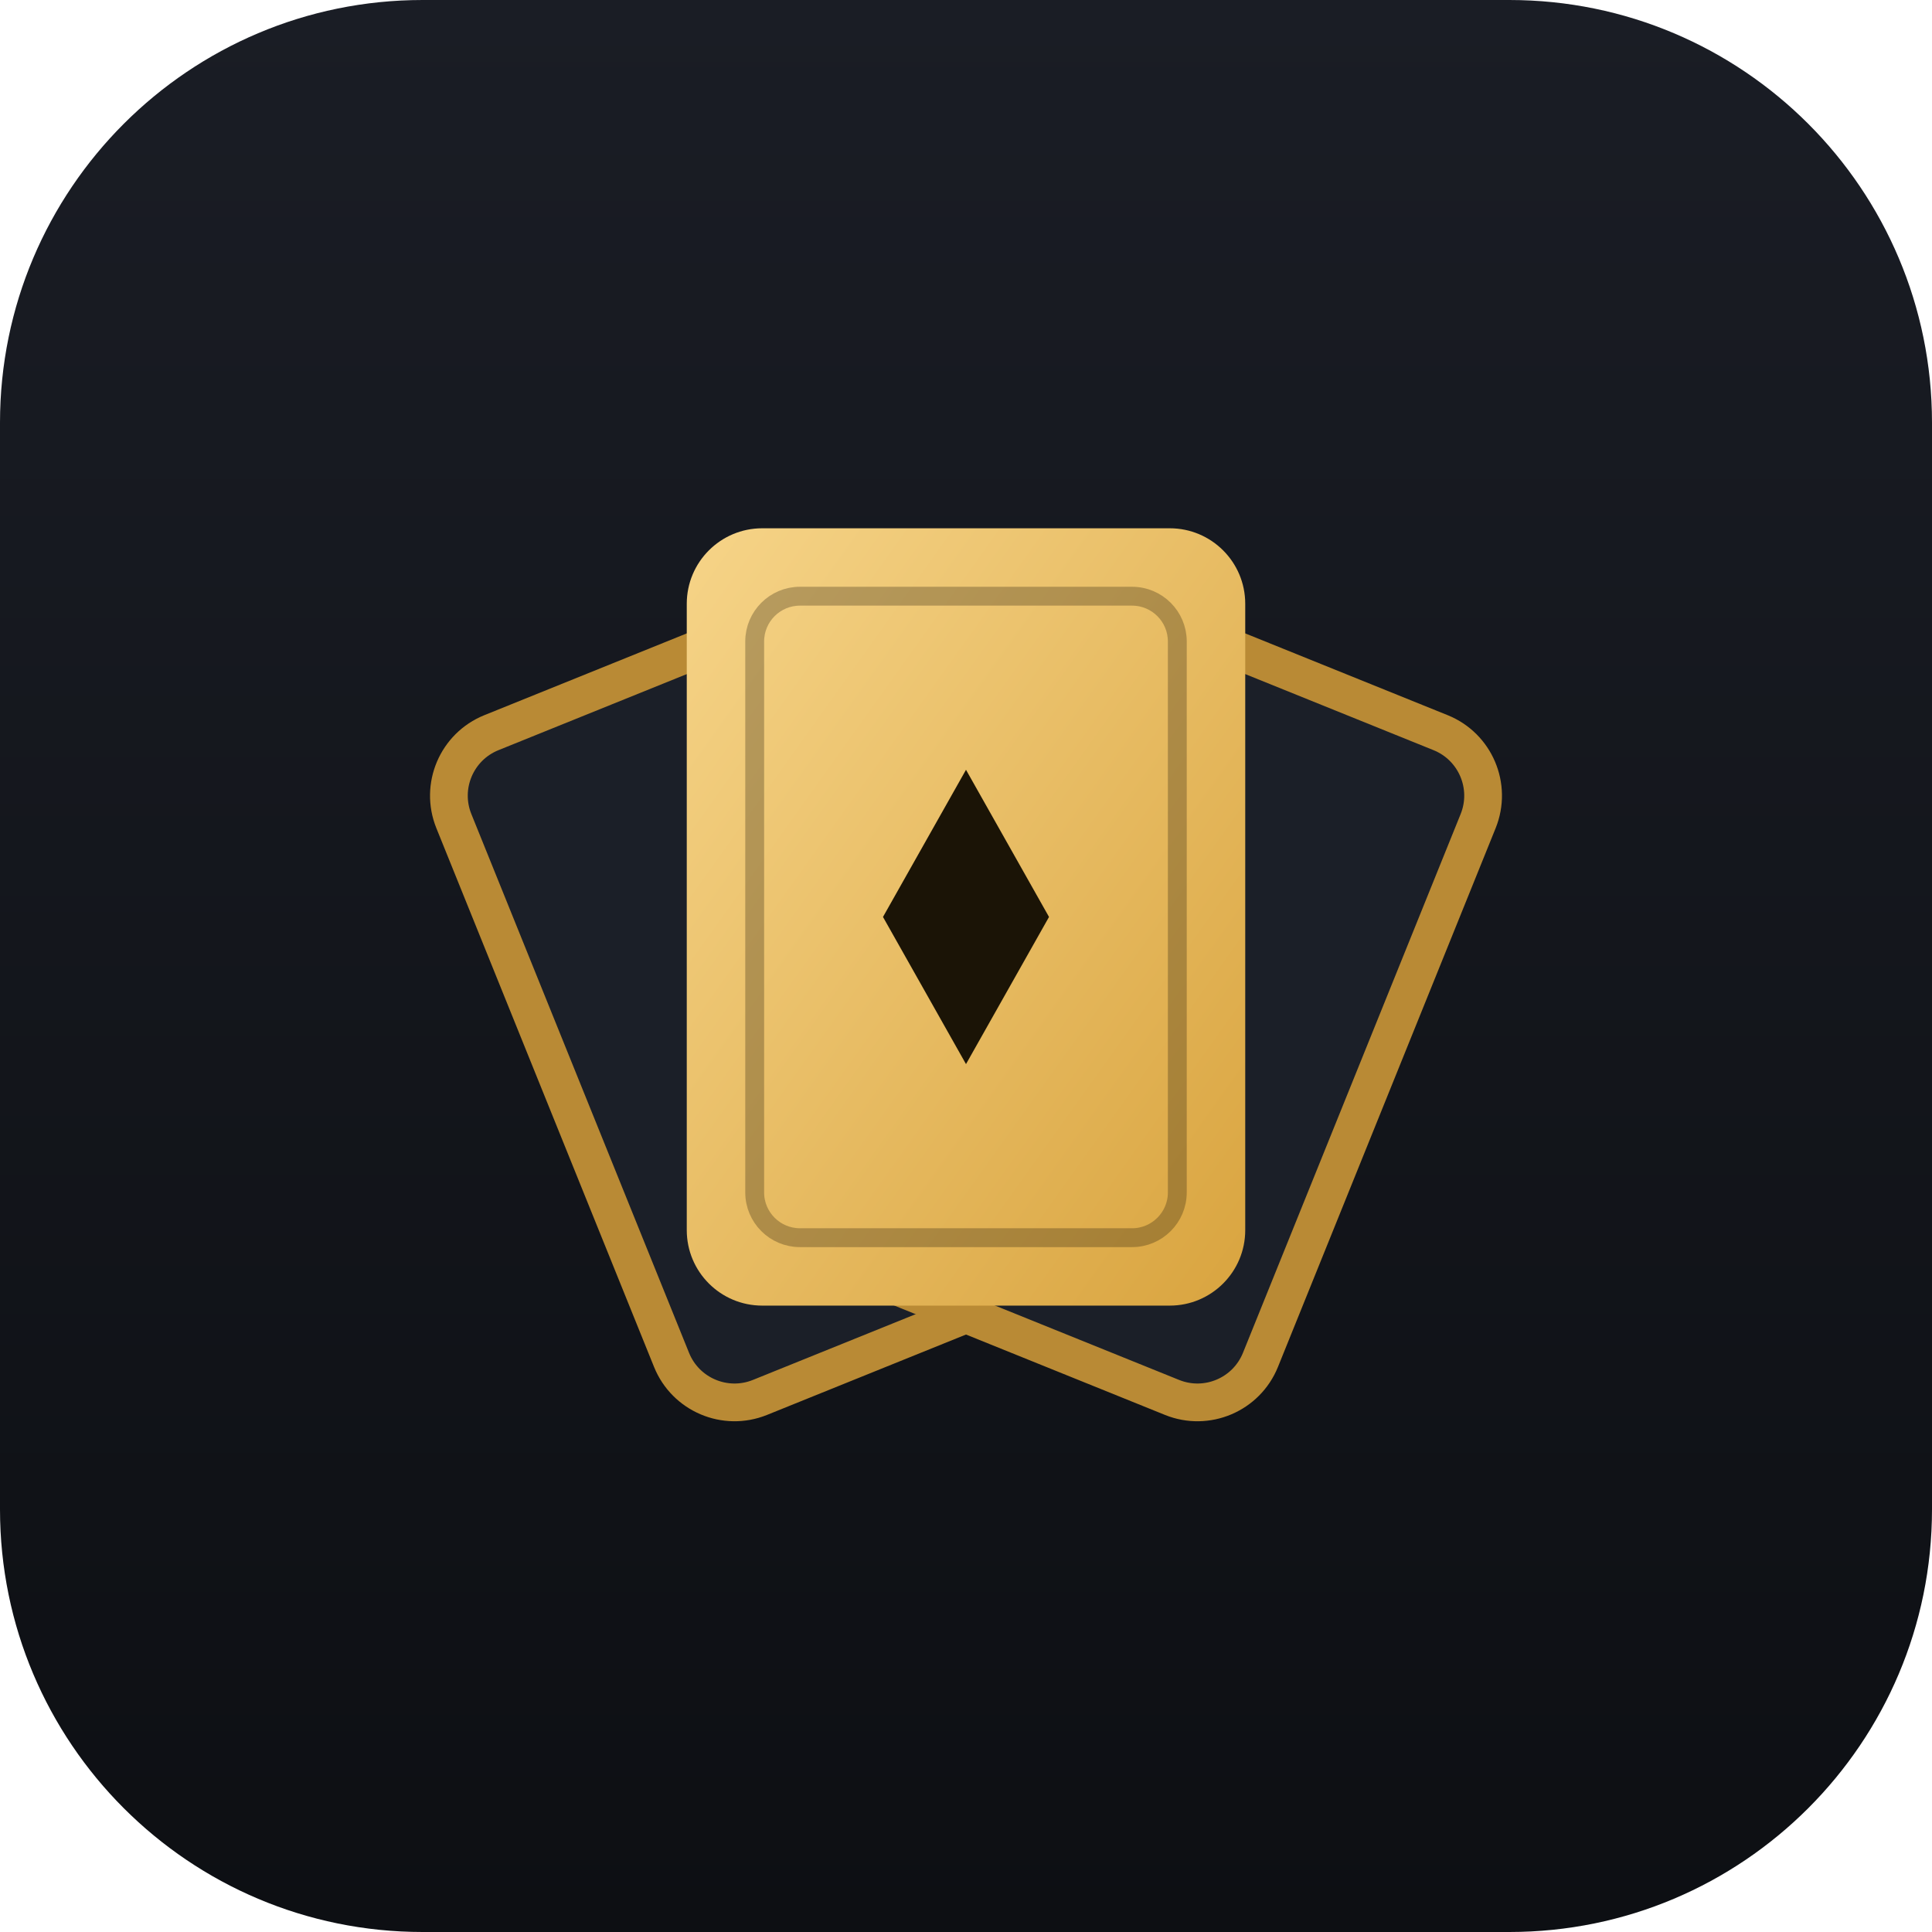
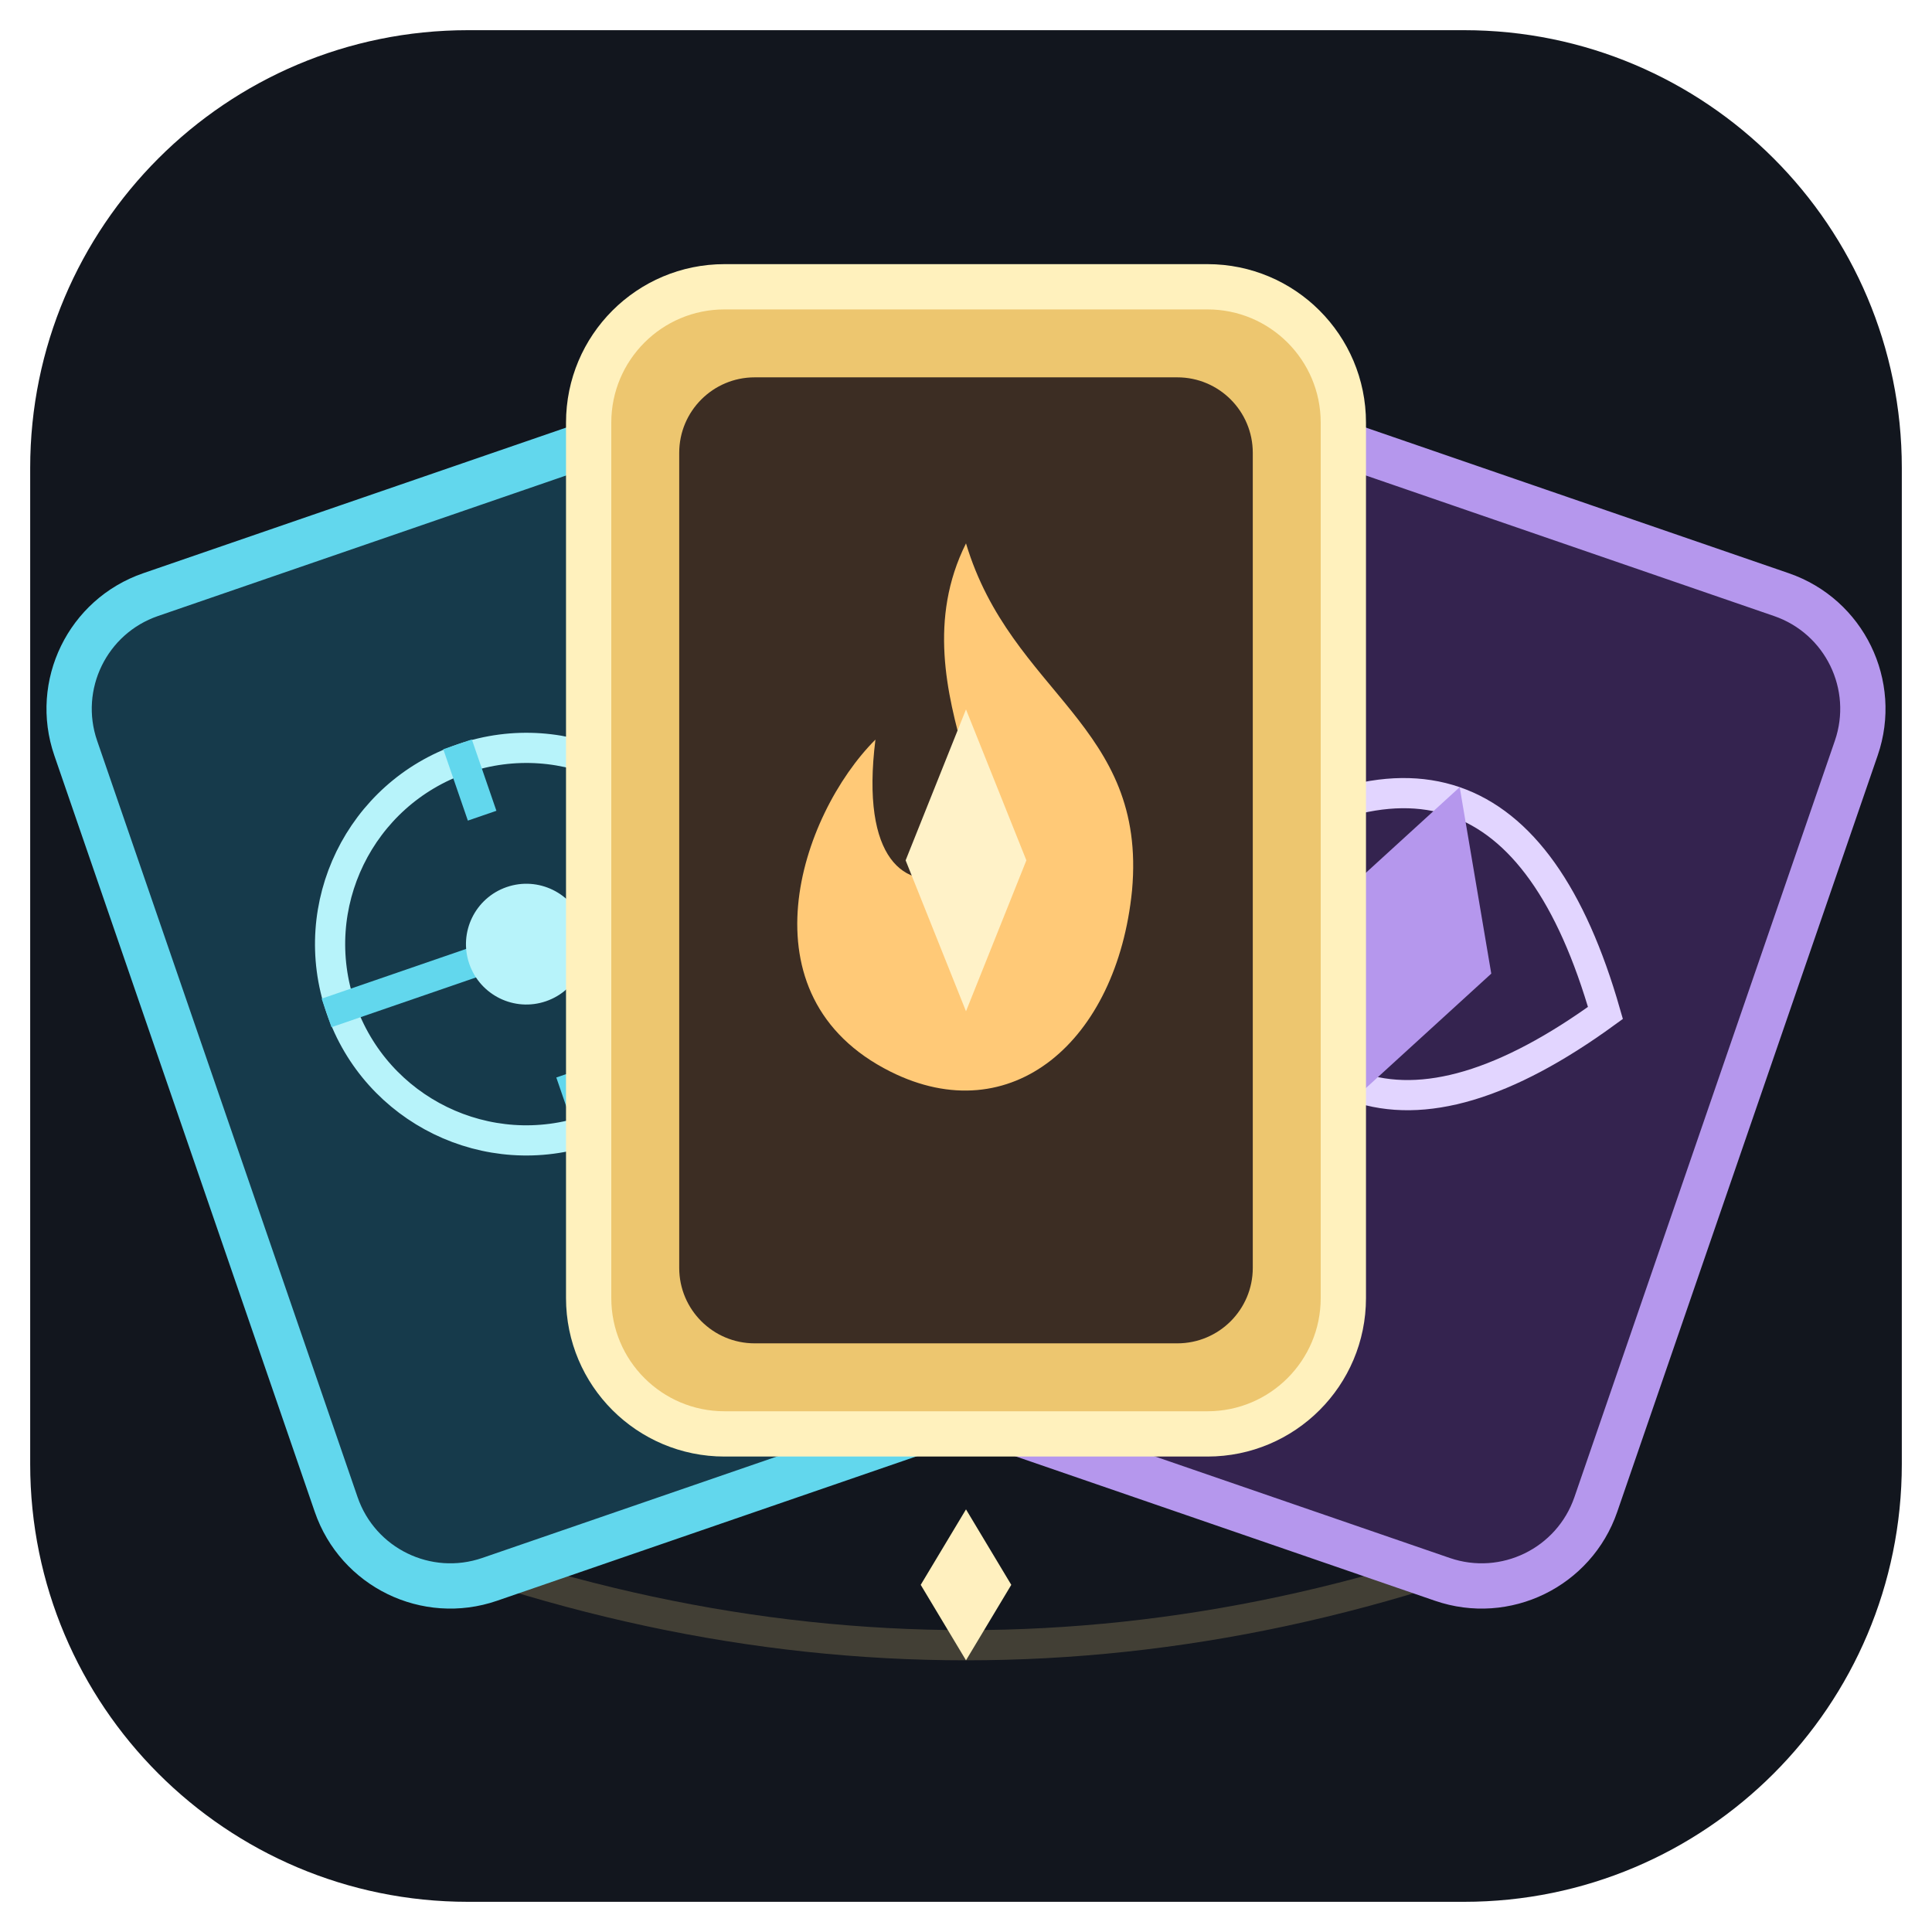
- <svg xmlns="http://www.w3.org/2000/svg" viewBox="0 0 512 512">
-   <defs>
-     <linearGradient id="bg" x1="0" y1="0" x2="0" y2="1">
-       <stop offset="0" stop-color="#1a1d25" />
-       <stop offset="1" stop-color="#0d0f13" />
-     </linearGradient>
-     <linearGradient id="gold" x1="0" y1="0" x2="1" y2="1">
-       <stop offset="0" stop-color="#f6d488" />
-       <stop offset="1" stop-color="#d9a43f" />
-     </linearGradient>
-   </defs>
-   <rect width="512" height="512" rx="112" fill="url(#bg)" />
-   <g transform="translate(256 372)">
-     <g transform="rotate(-22)">
-       <rect x="-68" y="-212" width="136" height="190" rx="18" fill="#1b1f28" stroke="#b98a35" stroke-width="10" />
-     </g>
-     <g transform="rotate(22)">
-       <rect x="-68" y="-212" width="136" height="190" rx="18" fill="#1b1f28" stroke="#b98a35" stroke-width="10" />
-     </g>
-     <rect x="-74" y="-232" width="148" height="206" rx="20" fill="url(#gold)" />
-     <rect x="-56" y="-214" width="112" height="170" rx="12" fill="none" stroke="#1b1406" stroke-opacity=".28" stroke-width="5" />
-     <path d="M0 -168 L22 -129 L0 -90 L-22 -129 Z" fill="#1b1406" />
+ <svg xmlns="http://www.w3.org/2000/svg" viewBox="0 0 128 128" class="stashy-logo" aria-hidden="true">
+   <rect class="brand-backplate" x="2" y="2" width="124" height="124" rx="29" fill="#12161e" />
+   <path d="M22 100 Q64 118 106 100" fill="none" stroke="#edd18c" stroke-opacity=".22" stroke-width="2" />
+   <g class="brand-card brand-left" transform="rotate(-19 64 98)" style="--fan-from:-19deg;--fan-to:-34deg">
+     <rect x="24" y="25" width="48" height="69" rx="8" fill="#163a4b" stroke="#62d7ed" stroke-width="3" />
+     <circle cx="48" cy="55" r="13" fill="none" stroke="#b7f3fa" stroke-width="2" />
+     <path d="M34 55h28m-14-14v5m0 18v5" stroke="#62d7ed" stroke-width="2" />
+     <circle cx="48" cy="55" r="4" fill="#b7f3fa" />
  </g>
+   <g class="brand-card brand-right" transform="rotate(19 64 98)" style="--fan-from:19deg;--fan-to:34deg">
+     <rect x="56" y="25" width="48" height="69" rx="8" fill="#34234f" stroke="#b597ed" stroke-width="3" />
+     <path d="M66 55q14-20 28 0-14 20-28 0z" fill="none" stroke="#e2d5ff" stroke-width="2" />
+     <path d="m80 44 6 11-6 11-6-11z" fill="#b597ed" />
+   </g>
+   <g class="brand-card brand-center" style="--fan-from:0deg;--fan-to:0deg">
+     <rect x="39" y="19" width="50" height="76" rx="9" fill="#edc66f" stroke="#fff1bd" stroke-width="3" />
+     <rect x="45" y="25" width="38" height="64" rx="5" fill="#3c2d23" />
+     <path d="M64 36c3 10 12 12 11 23-1 10-8 16-16 12-10-5-6-17-1-22-1 8 2 10 5 9 6-2-4-12 1-22z" fill="#ffc977" />
+     <path d="m64 47 4 10-4 10-4-10z" fill="#fff2c8" />
+   </g>
+   <path d="m64 100 3 5-3 5-3-5z" fill="#fff0bf" />
</svg>
